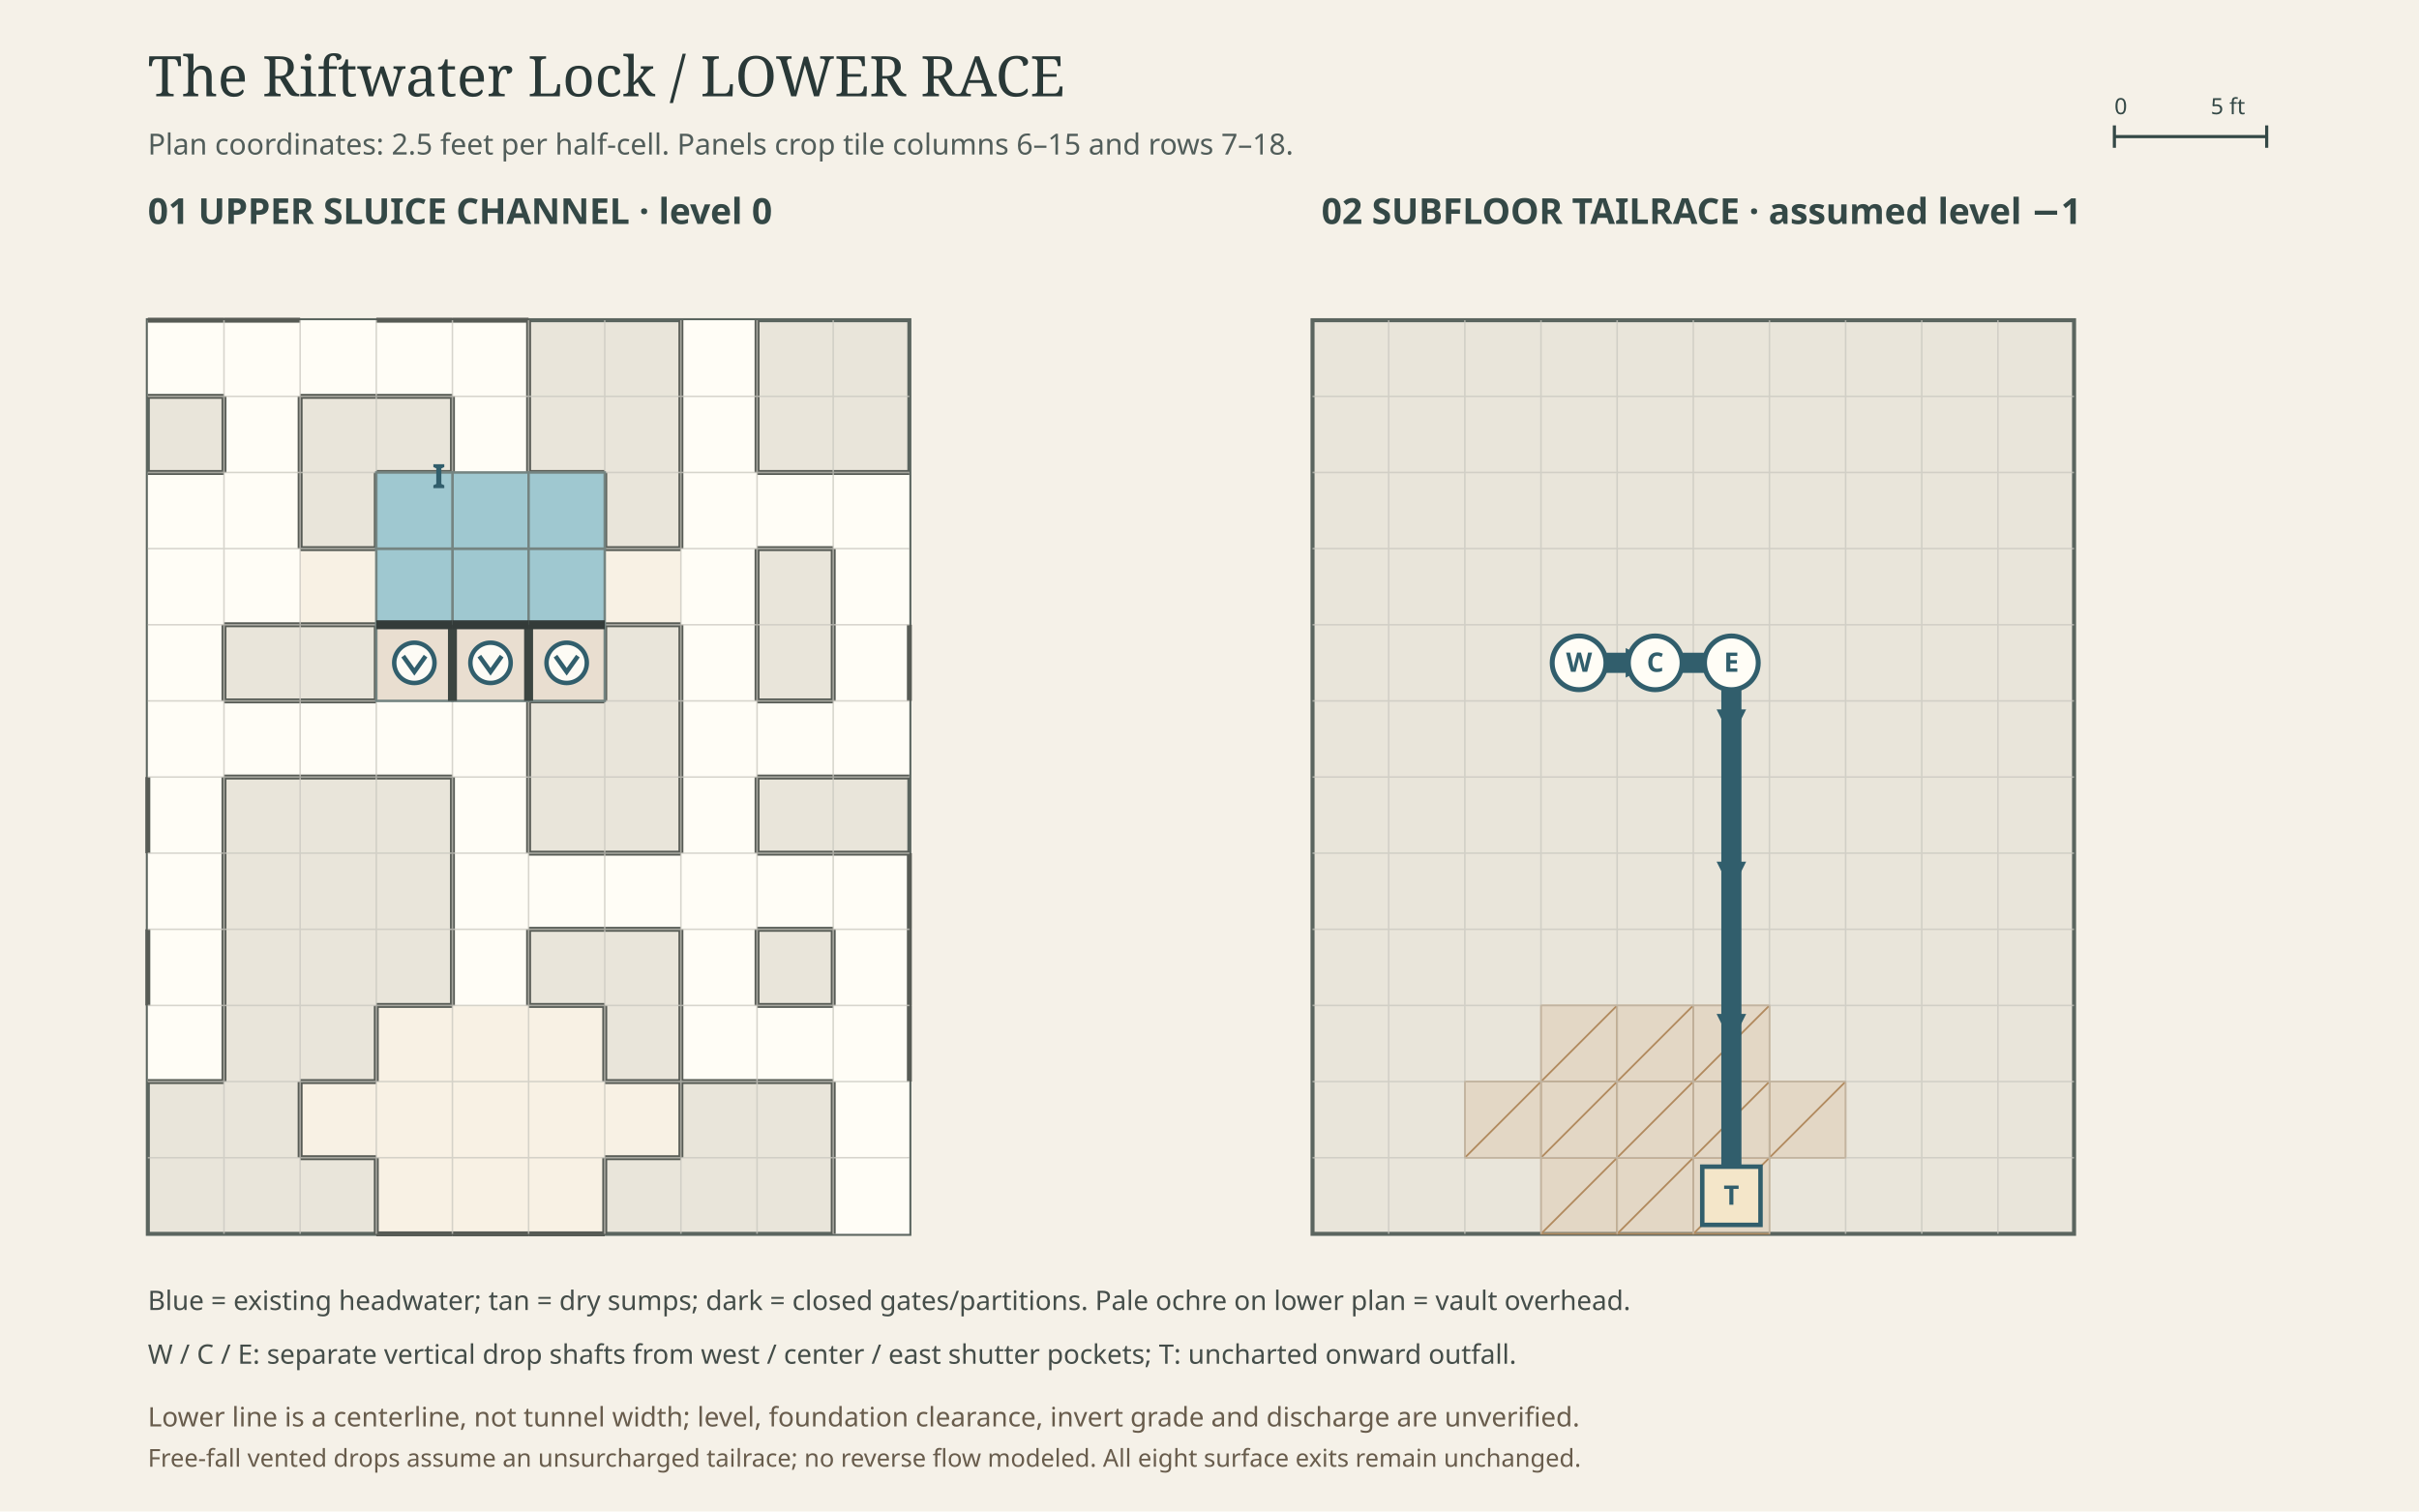
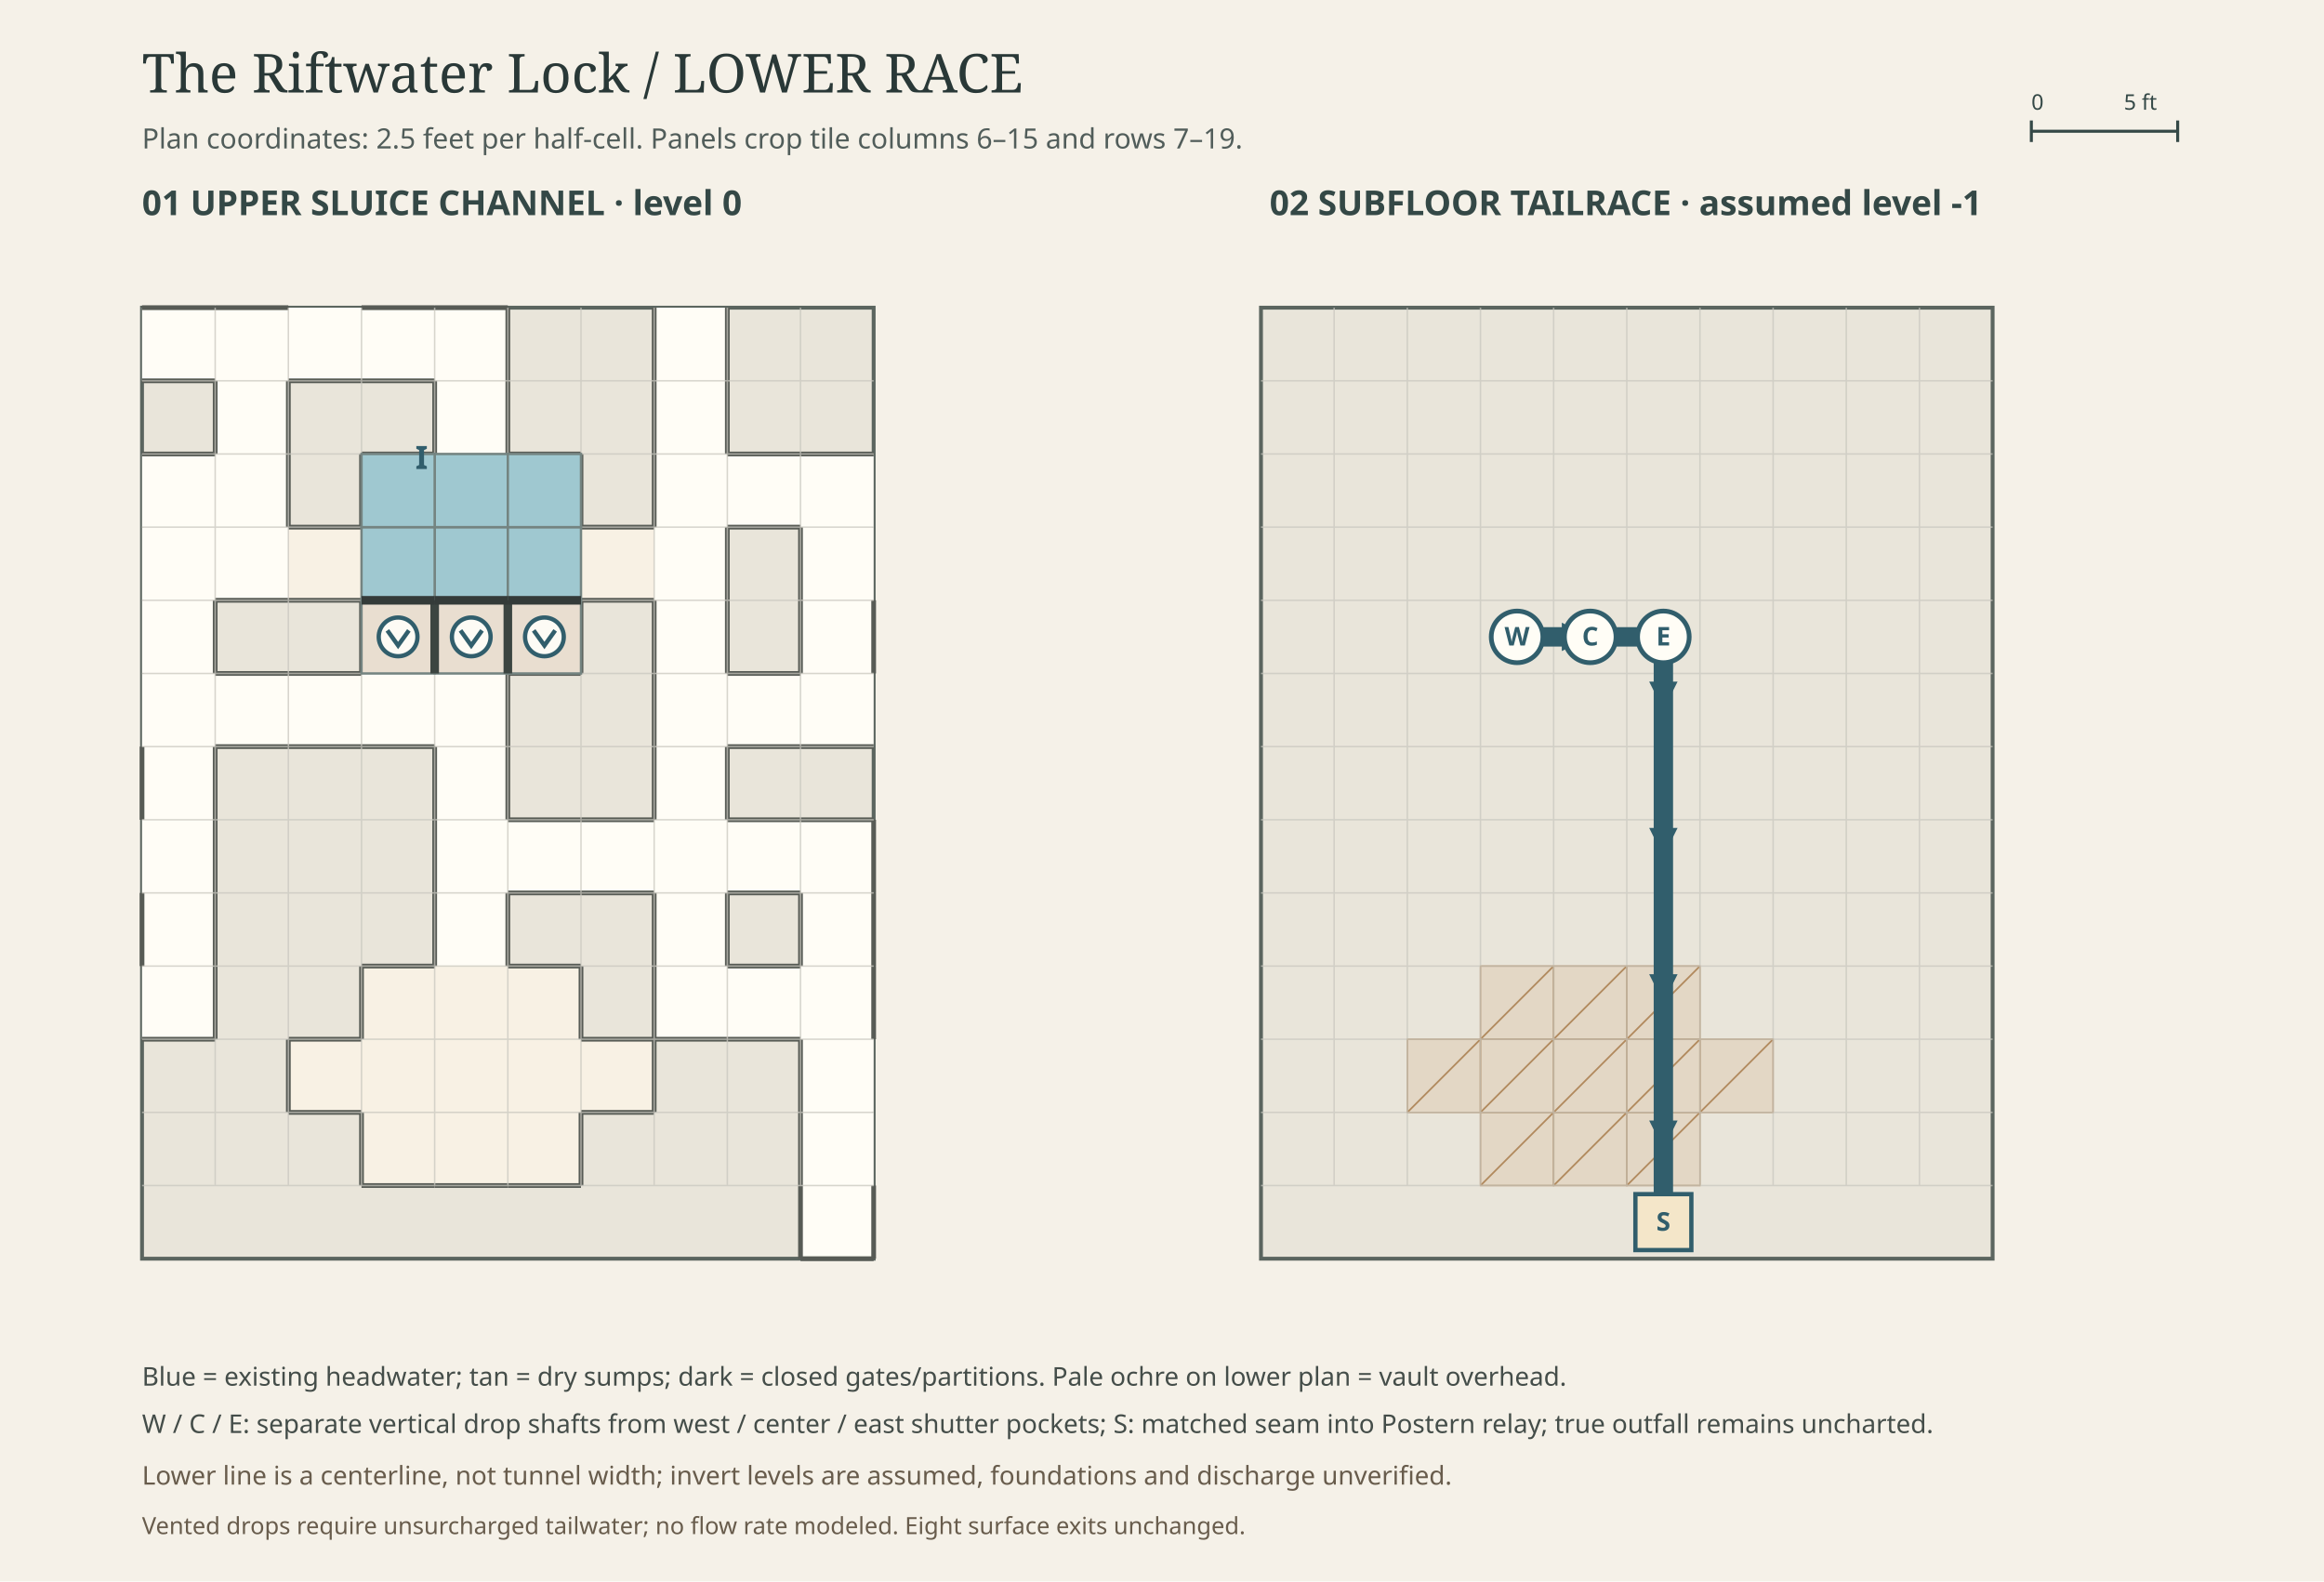
- <svg xmlns="http://www.w3.org/2000/svg" viewBox="0 0 1080 675" role="img" aria-label="Two-level hydraulic works technical plate">
-   <rect width="1080" height="675" fill="#f5f1e8" />
+ <svg xmlns="http://www.w3.org/2000/svg" viewBox="0 0 1080 735" role="img" aria-label="Two-level hydraulic works technical plate">
+   <rect width="1080" height="735" fill="#f5f1e8" />
  <text x="66" y="43" font-family="Georgia,serif" font-size="25" fill="#293837">The Riftwater Lock / LOWER RACE</text>
-   <text x="66" y="69" font-family="sans-serif" font-size="13" fill="#515d5a">Plan coordinates: 2.5 feet per half-cell. Panels crop tile columns 6–15 and rows 7–18.</text>
+   <text x="66" y="69" font-family="sans-serif" font-size="13" fill="#515d5a">Plan coordinates: 2.5 feet per half-cell. Panels crop tile columns 6–15 and rows 7–19.</text>
  <text x="66" y="100" font-family="sans-serif" font-size="16" font-weight="700" fill="#344846">01   UPPER SLUICE CHANNEL · level 0</text>
-   <text x="590" y="100" font-family="sans-serif" font-size="16" font-weight="700" fill="#344846">02   SUBFLOOR TAILRACE · assumed level −1</text>
+   <text x="590" y="100" font-family="sans-serif" font-size="16" font-weight="700" fill="#344846">02   SUBFLOOR TAILRACE · assumed level -1</text>
  <g id="plan-scale" fill="none" stroke="#344846" stroke-width="1.4">
    <path d="M944 61h68 M944 56v10 M1012 56v10" />
    <text x="944" y="51" fill="#344846" stroke="none" font-family="sans-serif" font-size="10">0</text>
    <text x="987" y="51" fill="#344846" stroke="none" font-family="sans-serif" font-size="10">5 ft</text>
  </g>
  <defs>
    <marker id="downstream-arrow" markerWidth="8" markerHeight="8" refX="6" refY="3" orient="auto">
      <path d="M0 0L6 3L0 6Z" fill="#315e6c" />
    </marker>
  </defs>
  <g id="upper-hydraulic-plan" transform="translate(66 143)">
-     <rect x="0" y="0" width="340" height="408" fill="#e9e5da" stroke="#5b655f" stroke-width="1.8" />
+     <rect x="0" y="0" width="340" height="442" fill="#e9e5da" stroke="#5b655f" stroke-width="1.8" />
    <g id="upper-floor-context" stroke="none">
      <rect data-zone="hall" x="0" y="0" width="34" height="34" fill="#fffdf6" />
      <rect data-zone="hall" x="34" y="0" width="34" height="34" fill="#fffdf6" />
      <rect data-zone="hall" x="68" y="0" width="34" height="34" fill="#fffdf6" />
      <rect data-zone="hall" x="102" y="0" width="34" height="34" fill="#fffdf6" />
      <rect data-zone="hall" x="136" y="0" width="34" height="34" fill="#fffdf6" />
      <rect data-zone="hall" x="238" y="0" width="34" height="34" fill="#fffdf6" />
      <rect data-zone="hall" x="34" y="34" width="34" height="34" fill="#fffdf6" />
      <rect data-zone="hall" x="136" y="34" width="34" height="34" fill="#fffdf6" />
      <rect data-zone="hall" x="238" y="34" width="34" height="34" fill="#fffdf6" />
      <rect data-zone="hall" x="0" y="68" width="34" height="34" fill="#fffdf6" />
      <rect data-zone="hall" x="34" y="68" width="34" height="34" fill="#fffdf6" />
      <rect data-zone="turbine" x="102" y="68" width="34" height="34" fill="#f8f1e4" />
      <rect data-zone="turbine" x="136" y="68" width="34" height="34" fill="#f8f1e4" />
      <rect data-zone="turbine" x="170" y="68" width="34" height="34" fill="#f8f1e4" />
      <rect data-zone="hall" x="238" y="68" width="34" height="34" fill="#fffdf6" />
      <rect data-zone="hall" x="272" y="68" width="34" height="34" fill="#fffdf6" />
      <rect data-zone="hall" x="306" y="68" width="34" height="34" fill="#fffdf6" />
      <rect data-zone="hall" x="0" y="102" width="34" height="34" fill="#fffdf6" />
      <rect data-zone="hall" x="34" y="102" width="34" height="34" fill="#fffdf6" />
      <rect data-zone="turbine" x="68" y="102" width="34" height="34" fill="#f8f1e4" />
      <rect data-zone="turbine" x="102" y="102" width="34" height="34" fill="#f8f1e4" />
      <rect data-zone="turbine" x="136" y="102" width="34" height="34" fill="#f8f1e4" />
      <rect data-zone="turbine" x="170" y="102" width="34" height="34" fill="#f8f1e4" />
      <rect data-zone="turbine" x="204" y="102" width="34" height="34" fill="#f8f1e4" />
      <rect data-zone="hall" x="238" y="102" width="34" height="34" fill="#fffdf6" />
      <rect data-zone="hall" x="306" y="102" width="34" height="34" fill="#fffdf6" />
      <rect data-zone="hall" x="0" y="136" width="34" height="34" fill="#fffdf6" />
      <rect data-zone="turbine" x="102" y="136" width="34" height="34" fill="#f8f1e4" />
      <rect data-zone="turbine" x="136" y="136" width="34" height="34" fill="#f8f1e4" />
      <rect data-zone="turbine" x="170" y="136" width="34" height="34" fill="#f8f1e4" />
      <rect data-zone="hall" x="238" y="136" width="34" height="34" fill="#fffdf6" />
      <rect data-zone="hall" x="306" y="136" width="34" height="34" fill="#fffdf6" />
      <rect data-zone="hall" x="0" y="170" width="34" height="34" fill="#fffdf6" />
      <rect data-zone="hall" x="34" y="170" width="34" height="34" fill="#fffdf6" />
      <rect data-zone="hall" x="68" y="170" width="34" height="34" fill="#fffdf6" />
      <rect data-zone="hall" x="102" y="170" width="34" height="34" fill="#fffdf6" />
      <rect data-zone="hall" x="136" y="170" width="34" height="34" fill="#fffdf6" />
      <rect data-zone="hall" x="238" y="170" width="34" height="34" fill="#fffdf6" />
      <rect data-zone="hall" x="272" y="170" width="34" height="34" fill="#fffdf6" />
      <rect data-zone="hall" x="306" y="170" width="34" height="34" fill="#fffdf6" />
      <rect data-zone="hall" x="0" y="204" width="34" height="34" fill="#fffdf6" />
      <rect data-zone="hall" x="136" y="204" width="34" height="34" fill="#fffdf6" />
      <rect data-zone="hall" x="238" y="204" width="34" height="34" fill="#fffdf6" />
      <rect data-zone="hall" x="0" y="238" width="34" height="34" fill="#fffdf6" />
      <rect data-zone="hall" x="136" y="238" width="34" height="34" fill="#fffdf6" />
      <rect data-zone="hall" x="170" y="238" width="34" height="34" fill="#fffdf6" />
      <rect data-zone="hall" x="204" y="238" width="34" height="34" fill="#fffdf6" />
      <rect data-zone="hall" x="238" y="238" width="34" height="34" fill="#fffdf6" />
      <rect data-zone="hall" x="272" y="238" width="34" height="34" fill="#fffdf6" />
      <rect data-zone="hall" x="306" y="238" width="34" height="34" fill="#fffdf6" />
      <rect data-zone="hall" x="0" y="272" width="34" height="34" fill="#fffdf6" />
      <rect data-zone="hall" x="136" y="272" width="34" height="34" fill="#fffdf6" />
      <rect data-zone="hall" x="238" y="272" width="34" height="34" fill="#fffdf6" />
      <rect data-zone="hall" x="306" y="272" width="34" height="34" fill="#fffdf6" />
      <rect data-zone="hall" x="0" y="306" width="34" height="34" fill="#fffdf6" />
      <rect data-zone="vault" x="102" y="306" width="34" height="34" fill="#f8f1e4" />
      <rect data-zone="vault" x="136" y="306" width="34" height="34" fill="#f8f1e4" />
      <rect data-zone="vault" x="170" y="306" width="34" height="34" fill="#f8f1e4" />
      <rect data-zone="hall" x="238" y="306" width="34" height="34" fill="#fffdf6" />
      <rect data-zone="hall" x="272" y="306" width="34" height="34" fill="#fffdf6" />
      <rect data-zone="hall" x="306" y="306" width="34" height="34" fill="#fffdf6" />
      <rect data-zone="vault" x="68" y="340" width="34" height="34" fill="#f8f1e4" />
      <rect data-zone="vault" x="102" y="340" width="34" height="34" fill="#f8f1e4" />
      <rect data-zone="vault" x="136" y="340" width="34" height="34" fill="#f8f1e4" />
      <rect data-zone="vault" x="170" y="340" width="34" height="34" fill="#f8f1e4" />
      <rect data-zone="vault" x="204" y="340" width="34" height="34" fill="#f8f1e4" />
      <rect data-zone="hall" x="306" y="340" width="34" height="34" fill="#fffdf6" />
      <rect data-zone="vault" x="102" y="374" width="34" height="34" fill="#f8f1e4" />
      <rect data-zone="vault" x="136" y="374" width="34" height="34" fill="#f8f1e4" />
      <rect data-zone="vault" x="170" y="374" width="34" height="34" fill="#f8f1e4" />
      <rect data-zone="hall" x="306" y="374" width="34" height="34" fill="#fffdf6" />
+       <rect data-zone="hall" x="306" y="408" width="34" height="34" fill="#fffdf6" />
    </g>
    <g id="upper-rock-boundaries" fill="none" stroke="#575b55" stroke-width="2.2">
      <path d="M0,34h34" />
      <path d="M0,0h34" />
      <path d="M34,0h34" />
      <path d="M68,34h34" />
      <path d="M102,34h34" />
      <path d="M102,0h34" />
      <path d="M170,0v34" />
      <path d="M136,0h34" />
      <path d="M272,0v34" />
      <path d="M238,0v34" />
      <path d="M68,34v34" />
      <path d="M34,34v34" />
      <path d="M170,34v34" />
      <path d="M136,34v34" />
      <path d="M272,34v34" />
      <path d="M238,34v34" />
      <path d="M0,68h34" />
      <path d="M68,68v34" />
      <path d="M102,68v34" />
      <path d="M102,68h34" />
      <path d="M204,68v34" />
      <path d="M170,68h34" />
      <path d="M238,68v34" />
      <path d="M272,102h34" />
      <path d="M272,68h34" />
      <path d="M306,68h34" />
      <path d="M34,136h34" />
      <path d="M68,136h34" />
      <path d="M68,102h34" />
      <path d="M204,136h34" />
      <path d="M204,102h34" />
      <path d="M272,102v34" />
      <path d="M306,102v34" />
      <path d="M34,136v34" />
      <path d="M102,136v34" />
      <path d="M204,136v34" />
      <path d="M170,170h34" />
      <path d="M272,136v34" />
      <path d="M238,136v34" />
      <path d="M340,136v34" />
      <path d="M306,136v34" />
      <path d="M34,204h34" />
      <path d="M34,170h34" />
      <path d="M68,204h34" />
      <path d="M68,170h34" />
      <path d="M102,204h34" />
      <path d="M170,170v34" />
      <path d="M238,170v34" />
      <path d="M272,204h34" />
      <path d="M272,170h34" />
      <path d="M306,204h34" />
      <path d="M34,204v34" />
      <path d="M0,204v34" />
      <path d="M170,204v34" />
      <path d="M136,204v34" />
      <path d="M272,204v34" />
      <path d="M238,204v34" />
      <path d="M34,238v34" />
      <path d="M136,238v34" />
      <path d="M170,272h34" />
      <path d="M170,238h34" />
      <path d="M204,272h34" />
      <path d="M204,238h34" />
      <path d="M272,272h34" />
      <path d="M272,238h34" />
      <path d="M340,238v34" />
      <path d="M306,238h34" />
      <path d="M34,272v34" />
      <path d="M0,272v34" />
      <path d="M170,272v34" />
      <path d="M136,272v34" />
      <path d="M272,272v34" />
      <path d="M238,272v34" />
      <path d="M340,272v34" />
      <path d="M306,272v34" />
      <path d="M34,306v34" />
      <path d="M0,340h34" />
      <path d="M102,306v34" />
      <path d="M102,306h34" />
      <path d="M204,306v34" />
      <path d="M170,306h34" />
      <path d="M238,306v34" />
      <path d="M238,340h34" />
      <path d="M272,340h34" />
      <path d="M272,306h34" />
      <path d="M340,306v34" />
      <path d="M68,340v34" />
      <path d="M68,374h34" />
      <path d="M68,340h34" />
      <path d="M238,340v34" />
      <path d="M204,374h34" />
      <path d="M204,340h34" />
      <path d="M306,340v34" />
      <path d="M102,374v34" />
      <path d="M102,408h34" />
      <path d="M136,408h34" />
      <path d="M204,374v34" />
      <path d="M170,408h34" />
      <path d="M306,374v34" />
+       <path d="M340,408v34" />
+       <path d="M306,408v34" />
+       <path d="M306,442h34" />
    </g>
    <g stroke="#c8c6be" stroke-width=".7" fill="none" opacity=".7">
      <path d="M34,0V408" />
      <path d="M68,0V408" />
      <path d="M102,0V408" />
      <path d="M136,0V408" />
      <path d="M170,0V408" />
      <path d="M204,0V408" />
      <path d="M238,0V408" />
      <path d="M272,0V408" />
      <path d="M306,0V408" />
      <path d="M0,34H340" />
      <path d="M0,68H340" />
      <path d="M0,102H340" />
      <path d="M0,136H340" />
      <path d="M0,170H340" />
      <path d="M0,204H340" />
      <path d="M0,238H340" />
      <path d="M0,272H340" />
      <path d="M0,306H340" />
      <path d="M0,340H340" />
      <path d="M0,374H340" />
+       <path d="M0,408H340" />
    </g>
    <g id="upper-water-and-sumps">
      <rect x="136" y="102" width="34" height="34" fill="#9fc8d0" stroke="#748481" stroke-width="1.1" />
      <rect x="136" y="136" width="34" height="34" fill="#e9ded0" stroke="#748481" stroke-width="1.1" />
      <rect x="136" y="68" width="34" height="34" fill="#9fc8d0" stroke="#748481" stroke-width="1.1" />
      <rect x="170" y="102" width="34" height="34" fill="#9fc8d0" stroke="#748481" stroke-width="1.1" />
      <rect x="170" y="136" width="34" height="34" fill="#e9ded0" stroke="#748481" stroke-width="1.1" />
      <rect x="170" y="68" width="34" height="34" fill="#9fc8d0" stroke="#748481" stroke-width="1.1" />
      <rect x="102" y="102" width="34" height="34" fill="#9fc8d0" stroke="#748481" stroke-width="1.1" />
      <rect x="102" y="136" width="34" height="34" fill="#e9ded0" stroke="#748481" stroke-width="1.1" />
      <rect x="102" y="68" width="34" height="34" fill="#9fc8d0" stroke="#748481" stroke-width="1.1" />
    </g>
    <g id="upper-masonry-partitions" stroke="#3c4541" stroke-width="4">
      <path d="M170,136v34" />
      <path d="M136,136v34" />
    </g>
    <g id="upper-shutters" stroke="#343b39" stroke-width="4">
      <path data-gate="west_shutter" d="M102,136h34" />
      <path data-gate="center_shutter" d="M136,136h34" />
      <path data-gate="east_shutter" d="M170,136h34" />
    </g>
    <g id="upper-drain-pickups">
      <g data-drop="10,11">
        <circle cx="153" cy="153" r="9" fill="#fdfbf5" stroke="#315e6c" stroke-width="2" />
        <path d="M148,150l5,7 5,-7" stroke="#315e6c" stroke-width="2" fill="none" />
      </g>
      <g data-drop="11,11">
        <circle cx="187" cy="153" r="9" fill="#fdfbf5" stroke="#315e6c" stroke-width="2" />
        <path d="M182,150l5,7 5,-7" stroke="#315e6c" stroke-width="2" fill="none" />
      </g>
      <g data-drop="9,11">
        <circle cx="119" cy="153" r="9" fill="#fdfbf5" stroke="#315e6c" stroke-width="2" />
        <path d="M114,150l5,7 5,-7" stroke="#315e6c" stroke-width="2" fill="none" />
      </g>
      <text x="127" y="75" font-size="15" font-family="sans-serif" font-weight="700" fill="#315e6c">I</text>
    </g>
  </g>
  <g id="subfloor-collection-plan" transform="translate(586 143)">
-     <rect x="0" y="0" width="340" height="408" fill="#e9e5da" stroke="#5b655f" stroke-width="1.8" />
+     <rect x="0" y="0" width="340" height="442" fill="#e9e5da" stroke="#5b655f" stroke-width="1.8" />
    <g id="vault-foundation-conflict" fill="#dbc3a6" fill-opacity=".4" stroke="#b18a5e" stroke-width=".65">
      <rect data-overhead-vault="9,16" x="102" y="306" width="34" height="34" />
      <path d="M102,340l34,-34" fill="none" stroke-width=".8" />
      <rect data-overhead-vault="10,16" x="136" y="306" width="34" height="34" />
      <path d="M136,340l34,-34" fill="none" stroke-width=".8" />
      <rect data-overhead-vault="11,16" x="170" y="306" width="34" height="34" />
      <path d="M170,340l34,-34" fill="none" stroke-width=".8" />
      <rect data-overhead-vault="8,17" x="68" y="340" width="34" height="34" />
      <path d="M68,374l34,-34" fill="none" stroke-width=".8" />
      <rect data-overhead-vault="9,17" x="102" y="340" width="34" height="34" />
      <path d="M102,374l34,-34" fill="none" stroke-width=".8" />
      <rect data-overhead-vault="10,17" x="136" y="340" width="34" height="34" />
      <path d="M136,374l34,-34" fill="none" stroke-width=".8" />
      <rect data-overhead-vault="11,17" x="170" y="340" width="34" height="34" />
      <path d="M170,374l34,-34" fill="none" stroke-width=".8" />
      <rect data-overhead-vault="12,17" x="204" y="340" width="34" height="34" />
      <path d="M204,374l34,-34" fill="none" stroke-width=".8" />
      <rect data-overhead-vault="9,18" x="102" y="374" width="34" height="34" />
      <path d="M102,408l34,-34" fill="none" stroke-width=".8" />
      <rect data-overhead-vault="10,18" x="136" y="374" width="34" height="34" />
      <path d="M136,408l34,-34" fill="none" stroke-width=".8" />
      <rect data-overhead-vault="11,18" x="170" y="374" width="34" height="34" />
      <path d="M170,408l34,-34" fill="none" stroke-width=".8" />
    </g>
    <g stroke="#c8c6be" stroke-width=".7" fill="none" opacity=".7">
      <path d="M34,0V408" />
      <path d="M68,0V408" />
      <path d="M102,0V408" />
      <path d="M136,0V408" />
      <path d="M170,0V408" />
      <path d="M204,0V408" />
      <path d="M238,0V408" />
      <path d="M272,0V408" />
      <path d="M306,0V408" />
      <path d="M0,34H340" />
      <path d="M0,68H340" />
      <path d="M0,102H340" />
      <path d="M0,136H340" />
      <path d="M0,170H340" />
      <path d="M0,204H340" />
      <path d="M0,238H340" />
      <path d="M0,272H340" />
      <path d="M0,306H340" />
      <path d="M0,340H340" />
      <path d="M0,374H340" />
+       <path d="M0,408H340" />
    </g>
    <g id="subfloor-directed-tailrace" fill="none" stroke="#315e6c" stroke-width="9" stroke-linecap="round" stroke-linejoin="round">
-       <polyline points="119,153 153,153 187,153 187,187 187,221 187,255 187,289 187,323 187,357 187,391" data-level="-1" data-direction="toward-terminus" />
+       <polyline points="119,153 153,153 187,153 187,187 187,221 187,255 187,289 187,323 187,357 187,391 187,425" data-level="-1" data-direction="toward-terminus" />
    </g>
    <g id="subfloor-flow-arrows" fill="none" stroke="#315e6c" stroke-width="2.2" marker-end="url(#downstream-arrow)">
      <path d="M119,153L153,153" />
      <path d="M187,153L187,187" />
      <path d="M187,221L187,255" />
      <path d="M187,289L187,323" />
      <path d="M187,357L187,391" />
    </g>
    <g id="lower-discharge-shafts" font-family="sans-serif" font-size="12" text-anchor="middle">
      <g data-drain-from="west_shutter">
        <circle cx="119" cy="153" r="12" fill="#fffdf6" stroke="#315e6c" stroke-width="2.2" />
        <text x="119" y="157" fill="#315e6c" font-weight="700">W</text>
      </g>
      <g data-drain-from="center_shutter">
        <circle cx="153" cy="153" r="12" fill="#fffdf6" stroke="#315e6c" stroke-width="2.2" />
        <text x="153" y="157" fill="#315e6c" font-weight="700">C</text>
      </g>
      <g data-drain-from="east_shutter">
        <circle cx="187" cy="153" r="12" fill="#fffdf6" stroke="#315e6c" stroke-width="2.2" />
        <text x="187" y="157" fill="#315e6c" font-weight="700">E</text>
      </g>
-       <g id="lower-tailrace-terminus" data-continuation="unmapped">
-         <rect x="174" y="378" width="26" height="26" fill="#f4e6c9" stroke="#315e6c" stroke-width="2" />
-         <text x="187" y="395" fill="#315e6c" font-weight="700">T</text>
+       <g id="lower-tailrace-terminus" data-continuation="matched-underfloor-seam">
+         <rect x="174" y="412" width="26" height="26" fill="#f4e6c9" stroke="#315e6c" stroke-width="2" />
+         <text x="187" y="429" fill="#315e6c" font-weight="700">S</text>
      </g>
    </g>
  </g>
-   <text x="66" y="585" font-family="sans-serif" font-size="12" fill="#444d49">Blue = existing headwater; tan = dry sumps; dark = closed gates/partitions. Pale ochre on lower plan = vault overhead.</text>
-   <text x="66" y="609" font-family="sans-serif" font-size="12" fill="#444d49">W / C / E: separate vertical drop shafts from west / center / east shutter pockets; T: uncharted onward outfall.</text>
-   <text x="66" y="637" font-family="sans-serif" font-size="12" fill="#685c4c">Lower line is a centerline, not tunnel width; level, foundation clearance, invert grade and discharge are unverified.</text>
-   <text x="66" y="655" font-family="sans-serif" font-size="11" fill="#685c4c">Free-fall vented drops assume an unsurcharged tailrace; no reverse flow modeled. All eight surface exits remain unchanged.</text>
+   <text x="66" y="644" font-family="sans-serif" font-size="12" fill="#444d49">Blue = existing headwater; tan = dry sumps; dark = closed gates/partitions. Pale ochre on lower plan = vault overhead.</text>
+   <text x="66" y="666" font-family="sans-serif" font-size="12" fill="#444d49">W / C / E: separate vertical drop shafts from west / center / east shutter pockets; S: matched seam into Postern relay; true outfall remains uncharted.</text>
+   <text x="66" y="690" font-family="sans-serif" font-size="12" fill="#685c4c">Lower line is a centerline, not tunnel width; invert levels are assumed, foundations and discharge unverified.</text>
+   <text x="66" y="713" font-family="sans-serif" font-size="11" fill="#685c4c">Vented drops require unsurcharged tailwater; no flow rate modeled. Eight surface exits unchanged.</text>
</svg>
